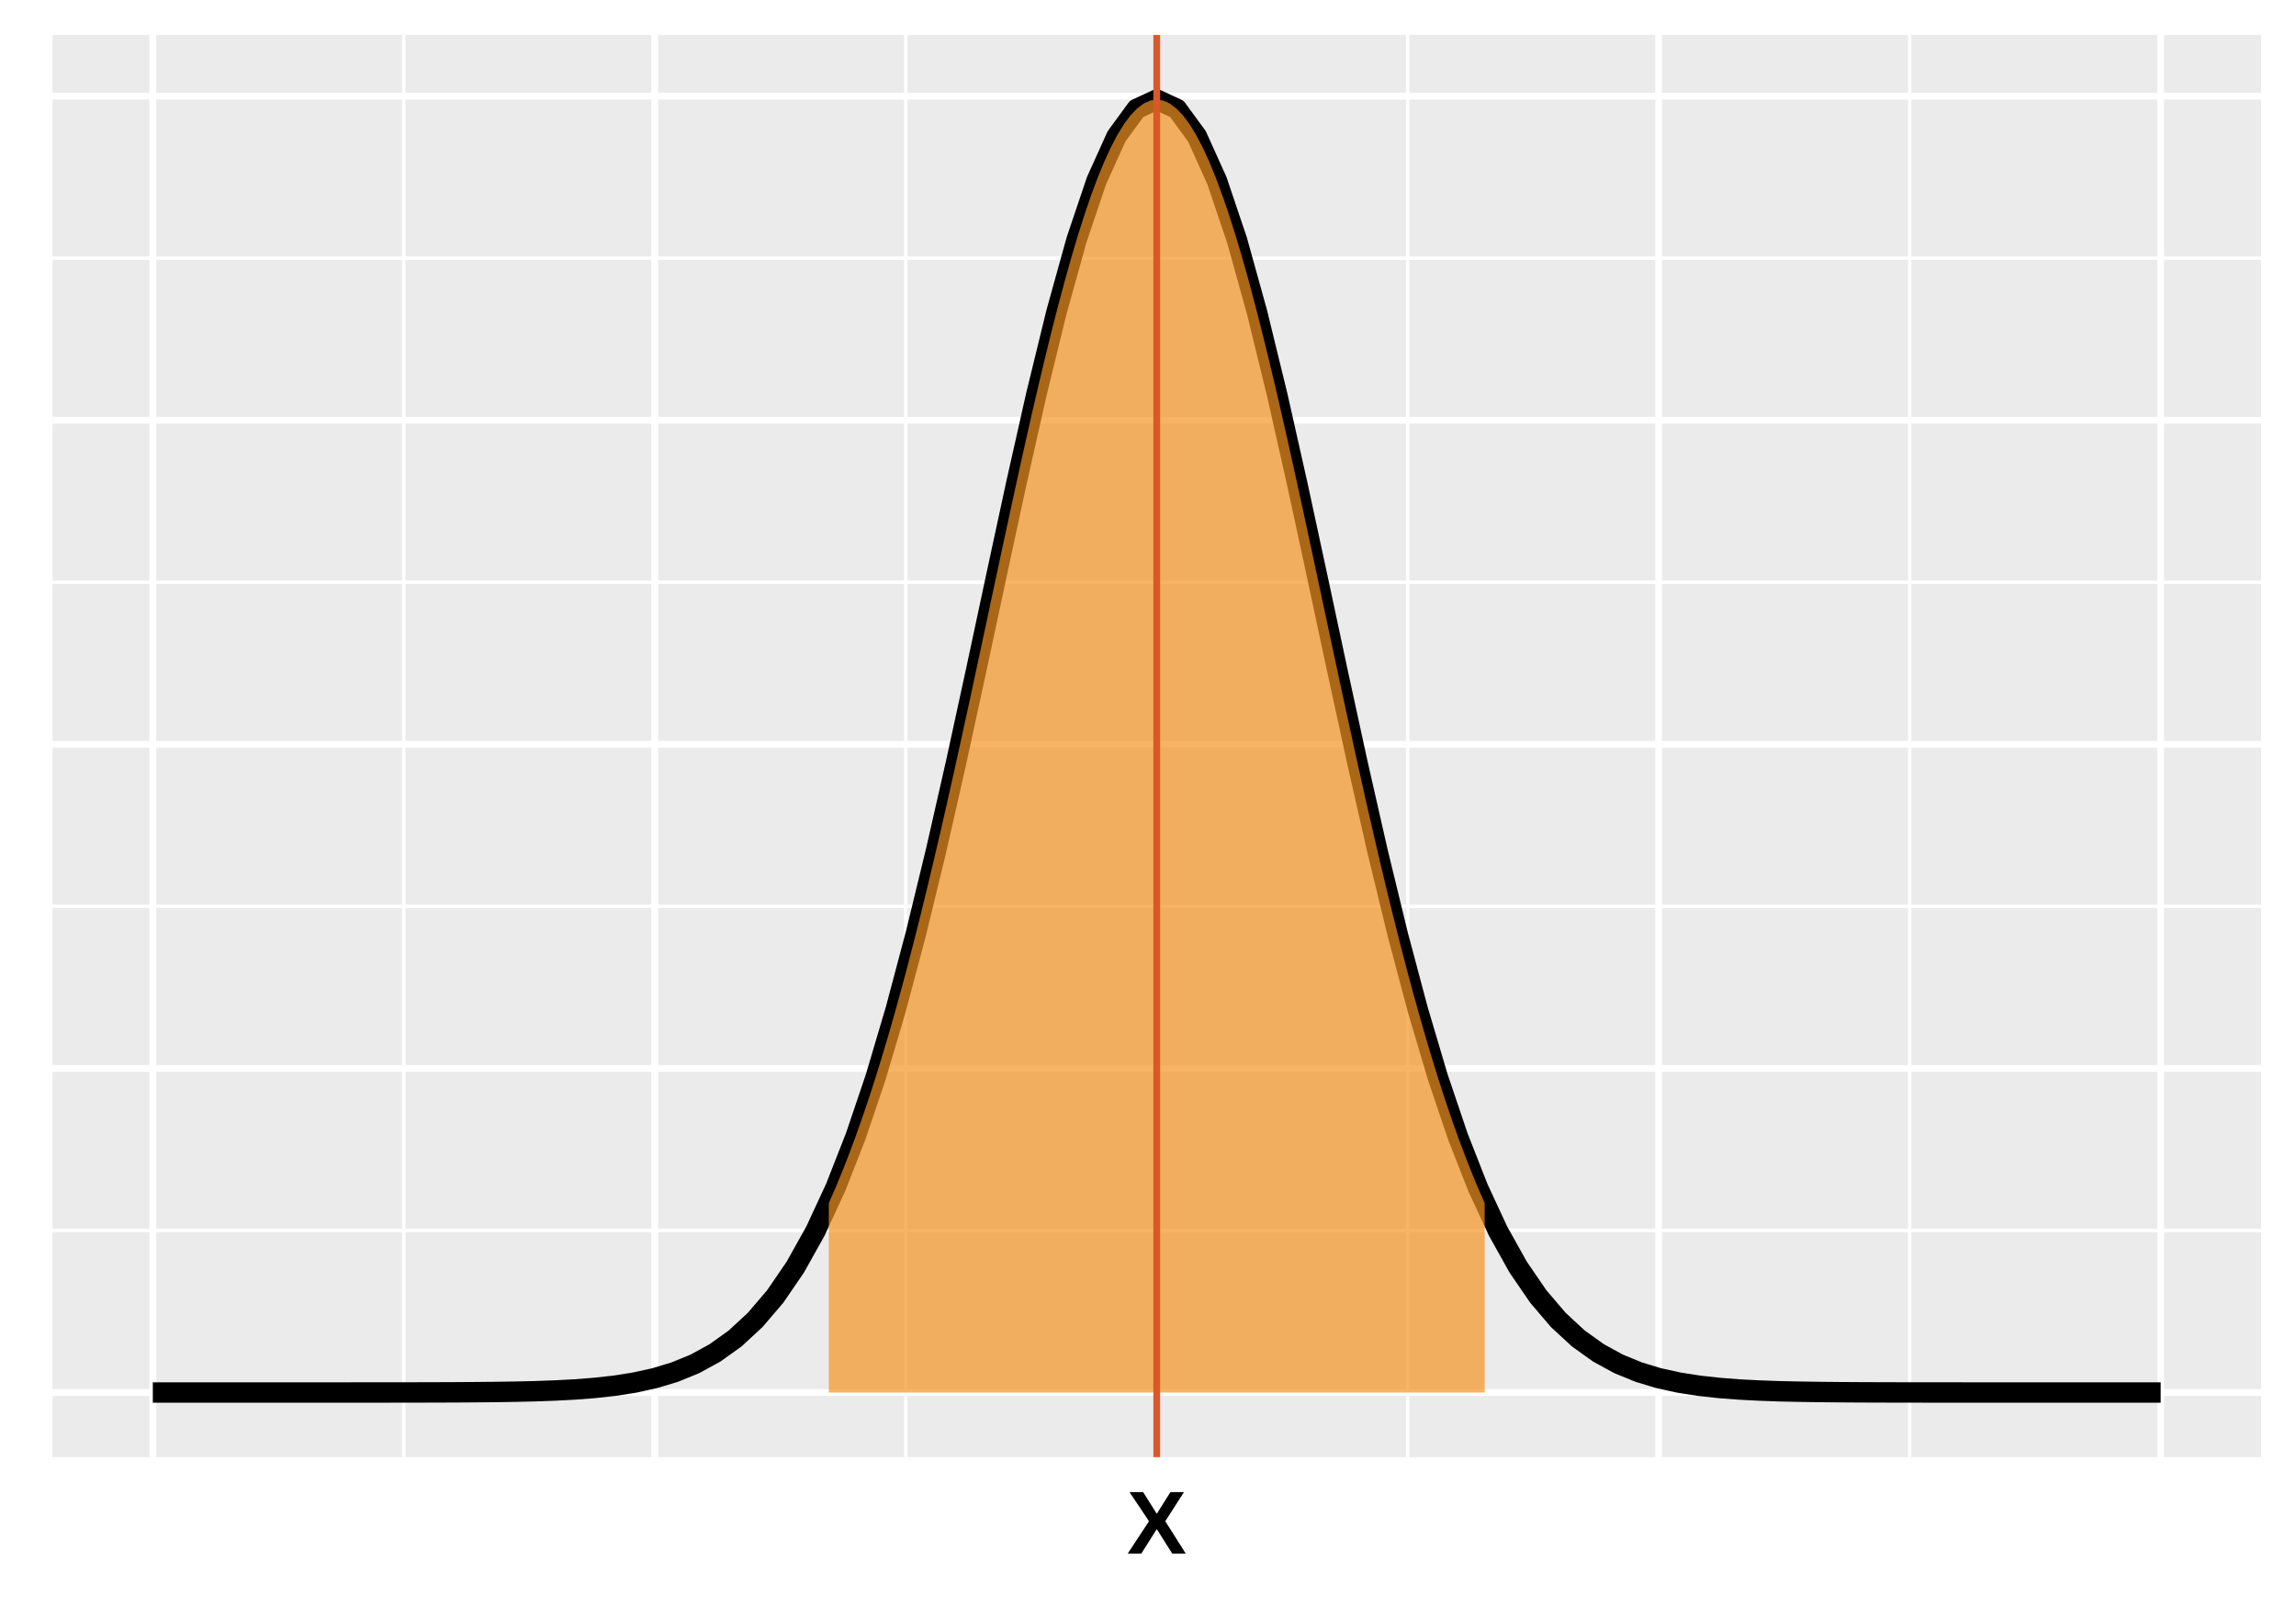
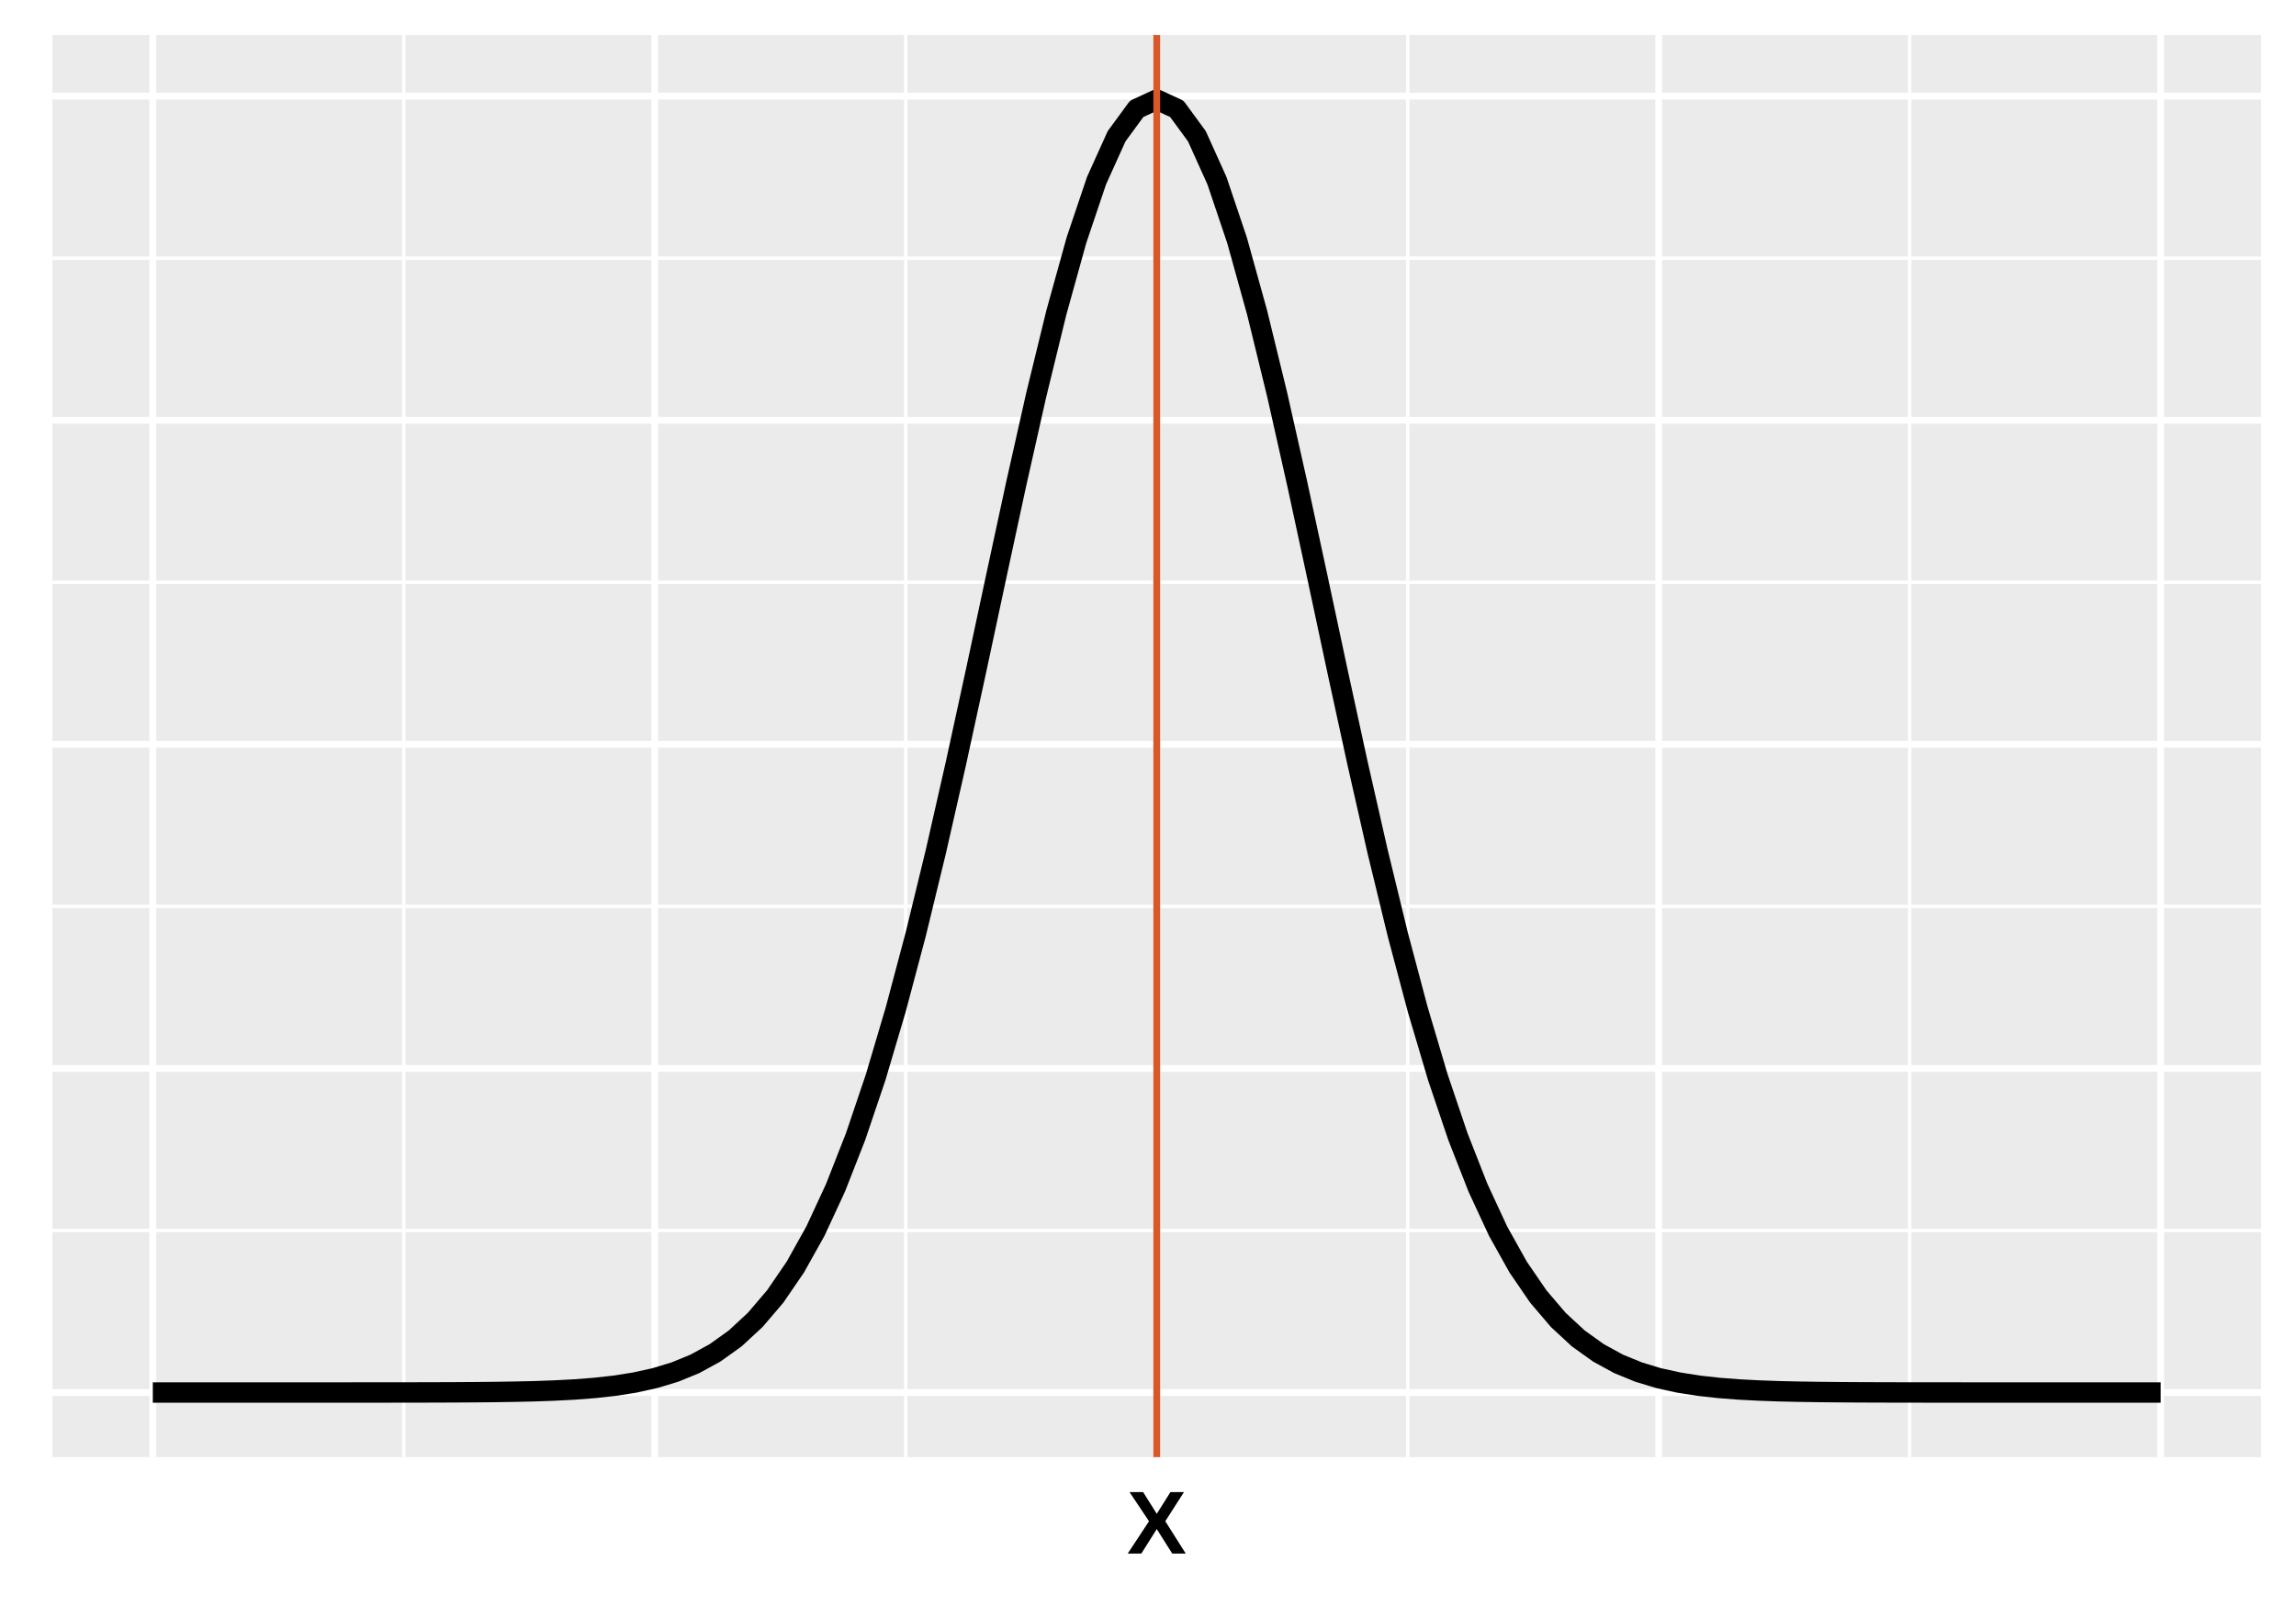
<svg xmlns="http://www.w3.org/2000/svg" width="360pt" height="252pt" viewBox="0 0 360 252" version="1.1">
  <defs>
    <clipPath id="clip1">
      <path d="M 8.219 5.48 L 354.52 5.48 L 354.52 228.504 L 8.219 228.504 Z M 8.219 5.48 " />
    </clipPath>
    <clipPath id="clip2">
      <path d="M 8.219 192 L 354.52 192 L 354.52 194 L 8.219 194 Z M 8.219 192 " />
    </clipPath>
    <clipPath id="clip3">
      <path d="M 8.219 141 L 354.52 141 L 354.52 143 L 8.219 143 Z M 8.219 141 " />
    </clipPath>
    <clipPath id="clip4">
      <path d="M 8.219 91 L 354.52 91 L 354.52 92 L 8.219 92 Z M 8.219 91 " />
    </clipPath>
    <clipPath id="clip5">
      <path d="M 8.219 40 L 354.52 40 L 354.52 41 L 8.219 41 Z M 8.219 40 " />
    </clipPath>
    <clipPath id="clip6">
      <path d="M 63 5.48 L 64 5.48 L 64 228.504 L 63 228.504 Z M 63 5.48 " />
    </clipPath>
    <clipPath id="clip7">
      <path d="M 141 5.48 L 143 5.48 L 143 228.504 L 141 228.504 Z M 141 5.48 " />
    </clipPath>
    <clipPath id="clip8">
      <path d="M 220 5.48 L 221 5.48 L 221 228.504 L 220 228.504 Z M 220 5.48 " />
    </clipPath>
    <clipPath id="clip9">
      <path d="M 299 5.48 L 300 5.48 L 300 228.504 L 299 228.504 Z M 299 5.48 " />
    </clipPath>
    <clipPath id="clip10">
      <path d="M 8.219 217 L 354.52 217 L 354.52 219 L 8.219 219 Z M 8.219 217 " />
    </clipPath>
    <clipPath id="clip11">
      <path d="M 8.219 167 L 354.52 167 L 354.52 169 L 8.219 169 Z M 8.219 167 " />
    </clipPath>
    <clipPath id="clip12">
      <path d="M 8.219 116 L 354.52 116 L 354.52 118 L 8.219 118 Z M 8.219 116 " />
    </clipPath>
    <clipPath id="clip13">
      <path d="M 8.219 65 L 354.52 65 L 354.52 67 L 8.219 67 Z M 8.219 65 " />
    </clipPath>
    <clipPath id="clip14">
      <path d="M 8.219 14 L 354.52 14 L 354.52 16 L 8.219 16 Z M 8.219 14 " />
    </clipPath>
    <clipPath id="clip15">
      <path d="M 23 5.48 L 25 5.48 L 25 228.504 L 23 228.504 Z M 23 5.48 " />
    </clipPath>
    <clipPath id="clip16">
      <path d="M 102 5.48 L 104 5.48 L 104 228.504 L 102 228.504 Z M 102 5.48 " />
    </clipPath>
    <clipPath id="clip17">
      <path d="M 180 5.48 L 182 5.48 L 182 228.504 L 180 228.504 Z M 180 5.48 " />
    </clipPath>
    <clipPath id="clip18">
      <path d="M 259 5.48 L 261 5.48 L 261 228.504 L 259 228.504 Z M 259 5.48 " />
    </clipPath>
    <clipPath id="clip19">
      <path d="M 338 5.48 L 340 5.48 L 340 228.504 L 338 228.504 Z M 338 5.48 " />
    </clipPath>
    <clipPath id="clip20">
      <path d="M 180 5.48 L 182 5.48 L 182 228.504 L 180 228.504 Z M 180 5.48 " />
    </clipPath>
  </defs>
-   <g id="surface24">
+   <g id="surface14">
    <rect x="0" y="0" width="360" height="252" style="fill:rgb(100%,100%,100%);fill-opacity:1;stroke:none;" />
    <rect x="0" y="0" width="360" height="252" style="fill:rgb(100%,100%,100%);fill-opacity:1;stroke:none;" />
    <path style="fill:none;stroke-width:1.067;stroke-linecap:round;stroke-linejoin:round;stroke:rgb(100%,100%,100%);stroke-opacity:1;stroke-miterlimit:10;" d="M 0 252 L 360 252 L 360 0 L 0 0 Z M 0 252 " />
    <g clip-path="url(#clip1)" clip-rule="nonzero">
      <path style=" stroke:none;fill-rule:nonzero;fill:rgb(92.157%,92.157%,92.157%);fill-opacity:1;" d="M 8.219 228.504 L 354.52 228.504 L 354.52 5.48 L 8.219 5.48 Z M 8.219 228.504 " />
    </g>
    <g clip-path="url(#clip2)" clip-rule="nonzero">
      <path style="fill:none;stroke-width:0.533;stroke-linecap:butt;stroke-linejoin:round;stroke:rgb(100%,100%,100%);stroke-opacity:1;stroke-miterlimit:10;" d="M 8.219 192.957 L 354.52 192.957 " />
    </g>
    <g clip-path="url(#clip3)" clip-rule="nonzero">
      <path style="fill:none;stroke-width:0.533;stroke-linecap:butt;stroke-linejoin:round;stroke:rgb(100%,100%,100%);stroke-opacity:1;stroke-miterlimit:10;" d="M 8.219 142.133 L 354.52 142.133 " />
    </g>
    <g clip-path="url(#clip4)" clip-rule="nonzero">
      <path style="fill:none;stroke-width:0.533;stroke-linecap:butt;stroke-linejoin:round;stroke:rgb(100%,100%,100%);stroke-opacity:1;stroke-miterlimit:10;" d="M 8.219 91.312 L 354.52 91.312 " />
    </g>
    <g clip-path="url(#clip5)" clip-rule="nonzero">
      <path style="fill:none;stroke-width:0.533;stroke-linecap:butt;stroke-linejoin:round;stroke:rgb(100%,100%,100%);stroke-opacity:1;stroke-miterlimit:10;" d="M 8.219 40.492 L 354.52 40.492 " />
    </g>
    <g clip-path="url(#clip6)" clip-rule="nonzero">
      <path style="fill:none;stroke-width:0.533;stroke-linecap:butt;stroke-linejoin:round;stroke:rgb(100%,100%,100%);stroke-opacity:1;stroke-miterlimit:10;" d="M 63.312 228.504 L 63.312 5.48 " />
    </g>
    <g clip-path="url(#clip7)" clip-rule="nonzero">
      <path style="fill:none;stroke-width:0.533;stroke-linecap:butt;stroke-linejoin:round;stroke:rgb(100%,100%,100%);stroke-opacity:1;stroke-miterlimit:10;" d="M 142.016 228.504 L 142.016 5.48 " />
    </g>
    <g clip-path="url(#clip8)" clip-rule="nonzero">
      <path style="fill:none;stroke-width:0.533;stroke-linecap:butt;stroke-linejoin:round;stroke:rgb(100%,100%,100%);stroke-opacity:1;stroke-miterlimit:10;" d="M 220.723 228.504 L 220.723 5.48 " />
    </g>
    <g clip-path="url(#clip9)" clip-rule="nonzero">
      <path style="fill:none;stroke-width:0.533;stroke-linecap:butt;stroke-linejoin:round;stroke:rgb(100%,100%,100%);stroke-opacity:1;stroke-miterlimit:10;" d="M 299.426 228.504 L 299.426 5.48 " />
    </g>
    <g clip-path="url(#clip10)" clip-rule="nonzero">
      <path style="fill:none;stroke-width:1.067;stroke-linecap:butt;stroke-linejoin:round;stroke:rgb(100%,100%,100%);stroke-opacity:1;stroke-miterlimit:10;" d="M 8.219 218.367 L 354.52 218.367 " />
    </g>
    <g clip-path="url(#clip11)" clip-rule="nonzero">
      <path style="fill:none;stroke-width:1.067;stroke-linecap:butt;stroke-linejoin:round;stroke:rgb(100%,100%,100%);stroke-opacity:1;stroke-miterlimit:10;" d="M 8.219 167.543 L 354.52 167.543 " />
    </g>
    <g clip-path="url(#clip12)" clip-rule="nonzero">
      <path style="fill:none;stroke-width:1.067;stroke-linecap:butt;stroke-linejoin:round;stroke:rgb(100%,100%,100%);stroke-opacity:1;stroke-miterlimit:10;" d="M 8.219 116.723 L 354.52 116.723 " />
    </g>
    <g clip-path="url(#clip13)" clip-rule="nonzero">
      <path style="fill:none;stroke-width:1.067;stroke-linecap:butt;stroke-linejoin:round;stroke:rgb(100%,100%,100%);stroke-opacity:1;stroke-miterlimit:10;" d="M 8.219 65.902 L 354.52 65.902 " />
    </g>
    <g clip-path="url(#clip14)" clip-rule="nonzero">
      <path style="fill:none;stroke-width:1.067;stroke-linecap:butt;stroke-linejoin:round;stroke:rgb(100%,100%,100%);stroke-opacity:1;stroke-miterlimit:10;" d="M 8.219 15.078 L 354.52 15.078 " />
    </g>
    <g clip-path="url(#clip15)" clip-rule="nonzero">
      <path style="fill:none;stroke-width:1.067;stroke-linecap:butt;stroke-linejoin:round;stroke:rgb(100%,100%,100%);stroke-opacity:1;stroke-miterlimit:10;" d="M 23.961 228.504 L 23.961 5.48 " />
    </g>
    <g clip-path="url(#clip16)" clip-rule="nonzero">
      <path style="fill:none;stroke-width:1.067;stroke-linecap:butt;stroke-linejoin:round;stroke:rgb(100%,100%,100%);stroke-opacity:1;stroke-miterlimit:10;" d="M 102.664 228.504 L 102.664 5.48 " />
    </g>
    <g clip-path="url(#clip17)" clip-rule="nonzero">
      <path style="fill:none;stroke-width:1.067;stroke-linecap:butt;stroke-linejoin:round;stroke:rgb(100%,100%,100%);stroke-opacity:1;stroke-miterlimit:10;" d="M 181.371 228.504 L 181.371 5.48 " />
    </g>
    <g clip-path="url(#clip18)" clip-rule="nonzero">
      <path style="fill:none;stroke-width:1.067;stroke-linecap:butt;stroke-linejoin:round;stroke:rgb(100%,100%,100%);stroke-opacity:1;stroke-miterlimit:10;" d="M 260.074 228.504 L 260.074 5.48 " />
    </g>
    <g clip-path="url(#clip19)" clip-rule="nonzero">
      <path style="fill:none;stroke-width:1.067;stroke-linecap:butt;stroke-linejoin:round;stroke:rgb(100%,100%,100%);stroke-opacity:1;stroke-miterlimit:10;" d="M 338.781 228.504 L 338.781 5.48 " />
    </g>
    <path style="fill:none;stroke-width:3.201;stroke-linecap:butt;stroke-linejoin:round;stroke:rgb(0%,0%,0%);stroke-opacity:1;stroke-miterlimit:10;" d="M 23.961 218.367 L 52.293 218.367 L 55.441 218.363 L 58.59 218.363 L 64.887 218.355 L 68.035 218.348 L 71.184 218.336 L 74.332 218.316 L 77.48 218.285 L 80.629 218.238 L 83.777 218.168 L 86.926 218.055 L 90.07 217.891 L 93.219 217.648 L 96.367 217.301 L 99.516 216.805 L 102.664 216.113 L 105.812 215.16 L 108.961 213.871 L 112.109 212.148 L 115.258 209.895 L 118.406 206.984 L 121.555 203.297 L 124.703 198.695 L 127.852 193.059 L 131 186.27 L 134.148 178.242 L 137.297 168.926 L 140.441 158.316 L 143.59 146.473 L 146.738 133.527 L 149.887 119.676 L 153.035 105.211 L 156.184 90.477 L 159.332 75.891 L 162.48 61.91 L 165.629 49.016 L 168.777 37.68 L 171.926 28.34 L 175.074 21.371 L 178.223 17.07 L 181.371 15.617 L 184.52 17.07 L 187.668 21.371 L 190.812 28.34 L 193.961 37.68 L 197.109 49.016 L 200.258 61.91 L 203.406 75.891 L 206.555 90.477 L 209.703 105.211 L 212.852 119.676 L 216 133.527 L 219.148 146.473 L 222.297 158.316 L 225.445 168.926 L 228.594 178.242 L 231.742 186.27 L 234.891 193.059 L 238.039 198.695 L 241.188 203.297 L 244.332 206.984 L 247.48 209.895 L 250.629 212.148 L 253.777 213.871 L 256.926 215.16 L 260.074 216.113 L 263.223 216.805 L 266.371 217.301 L 269.52 217.648 L 272.668 217.891 L 275.816 218.055 L 278.965 218.168 L 282.113 218.238 L 285.262 218.285 L 288.41 218.316 L 291.559 218.336 L 294.703 218.348 L 297.852 218.355 L 304.148 218.363 L 307.297 218.363 L 310.445 218.367 L 338.781 218.367 " />
-     <path style=" stroke:none;fill-rule:nonzero;fill:rgb(94.902%,58.039%,13.333%);fill-opacity:0.698;" d="M 129.949 188.664 L 130.977 186.32 L 132.008 183.84 L 133.035 181.223 L 134.062 178.473 L 135.09 175.586 L 136.121 172.555 L 137.148 169.391 L 138.176 166.086 L 139.203 162.641 L 140.234 159.062 L 141.262 155.352 L 142.289 151.512 L 143.32 147.547 L 144.348 143.461 L 145.375 139.262 L 146.402 134.953 L 147.434 130.547 L 148.461 126.051 L 149.488 121.473 L 150.516 116.824 L 151.547 112.113 L 152.574 107.359 L 153.602 102.566 L 154.633 97.754 L 155.66 92.934 L 156.688 88.121 L 157.715 83.332 L 158.746 78.582 L 159.773 73.887 L 160.801 69.262 L 161.828 64.727 L 162.859 60.297 L 163.887 55.988 L 164.914 51.82 L 165.945 47.805 L 166.973 43.961 L 168 40.305 L 169.027 36.852 L 170.059 33.617 L 171.086 30.609 L 172.113 27.852 L 173.145 25.344 L 174.172 23.109 L 175.199 21.148 L 176.227 19.473 L 177.258 18.094 L 178.285 17.016 L 179.312 16.238 L 180.34 15.773 L 181.371 15.617 L 182.398 15.773 L 183.426 16.238 L 184.457 17.016 L 185.484 18.094 L 186.512 19.473 L 187.539 21.148 L 188.57 23.109 L 189.598 25.344 L 190.625 27.852 L 191.652 30.609 L 192.684 33.617 L 193.711 36.852 L 194.738 40.305 L 195.77 43.961 L 196.797 47.805 L 197.824 51.82 L 198.852 55.988 L 199.883 60.297 L 200.91 64.727 L 201.938 69.262 L 202.965 73.887 L 203.996 78.582 L 205.023 83.332 L 206.051 88.121 L 207.082 92.934 L 208.109 97.754 L 209.137 102.566 L 210.164 107.359 L 211.195 112.113 L 212.223 116.824 L 213.25 121.473 L 214.277 126.051 L 215.309 130.547 L 216.336 134.953 L 217.363 139.262 L 218.395 143.461 L 219.422 147.547 L 220.449 151.512 L 221.477 155.352 L 222.508 159.062 L 223.535 162.641 L 224.562 166.086 L 225.59 169.391 L 226.621 172.555 L 227.648 175.586 L 228.676 178.473 L 229.707 181.223 L 230.734 183.84 L 231.762 186.32 L 232.789 188.664 L 232.789 218.367 L 129.949 218.367 Z M 129.949 188.664 " />
    <g clip-path="url(#clip20)" clip-rule="nonzero">
      <path style="fill:none;stroke-width:1.067;stroke-linecap:butt;stroke-linejoin:round;stroke:rgb(85.098%,34.51%,16.078%);stroke-opacity:1;stroke-miterlimit:10;" d="M 181.371 228.504 L 181.371 5.48 " />
    </g>
    <path style=" stroke:none;fill-rule:nonzero;fill:rgb(0%,0%,0%);fill-opacity:1;" d="M 183.797 243.617 L 181.375 239.781 L 178.957 243.617 L 176.824 243.617 L 180.16 238.551 L 177.105 233.984 L 179.238 233.984 L 181.375 237.387 L 183.516 233.984 L 185.637 233.984 L 182.711 238.551 L 185.914 243.617 Z M 183.797 243.617 " />
  </g>
</svg>
